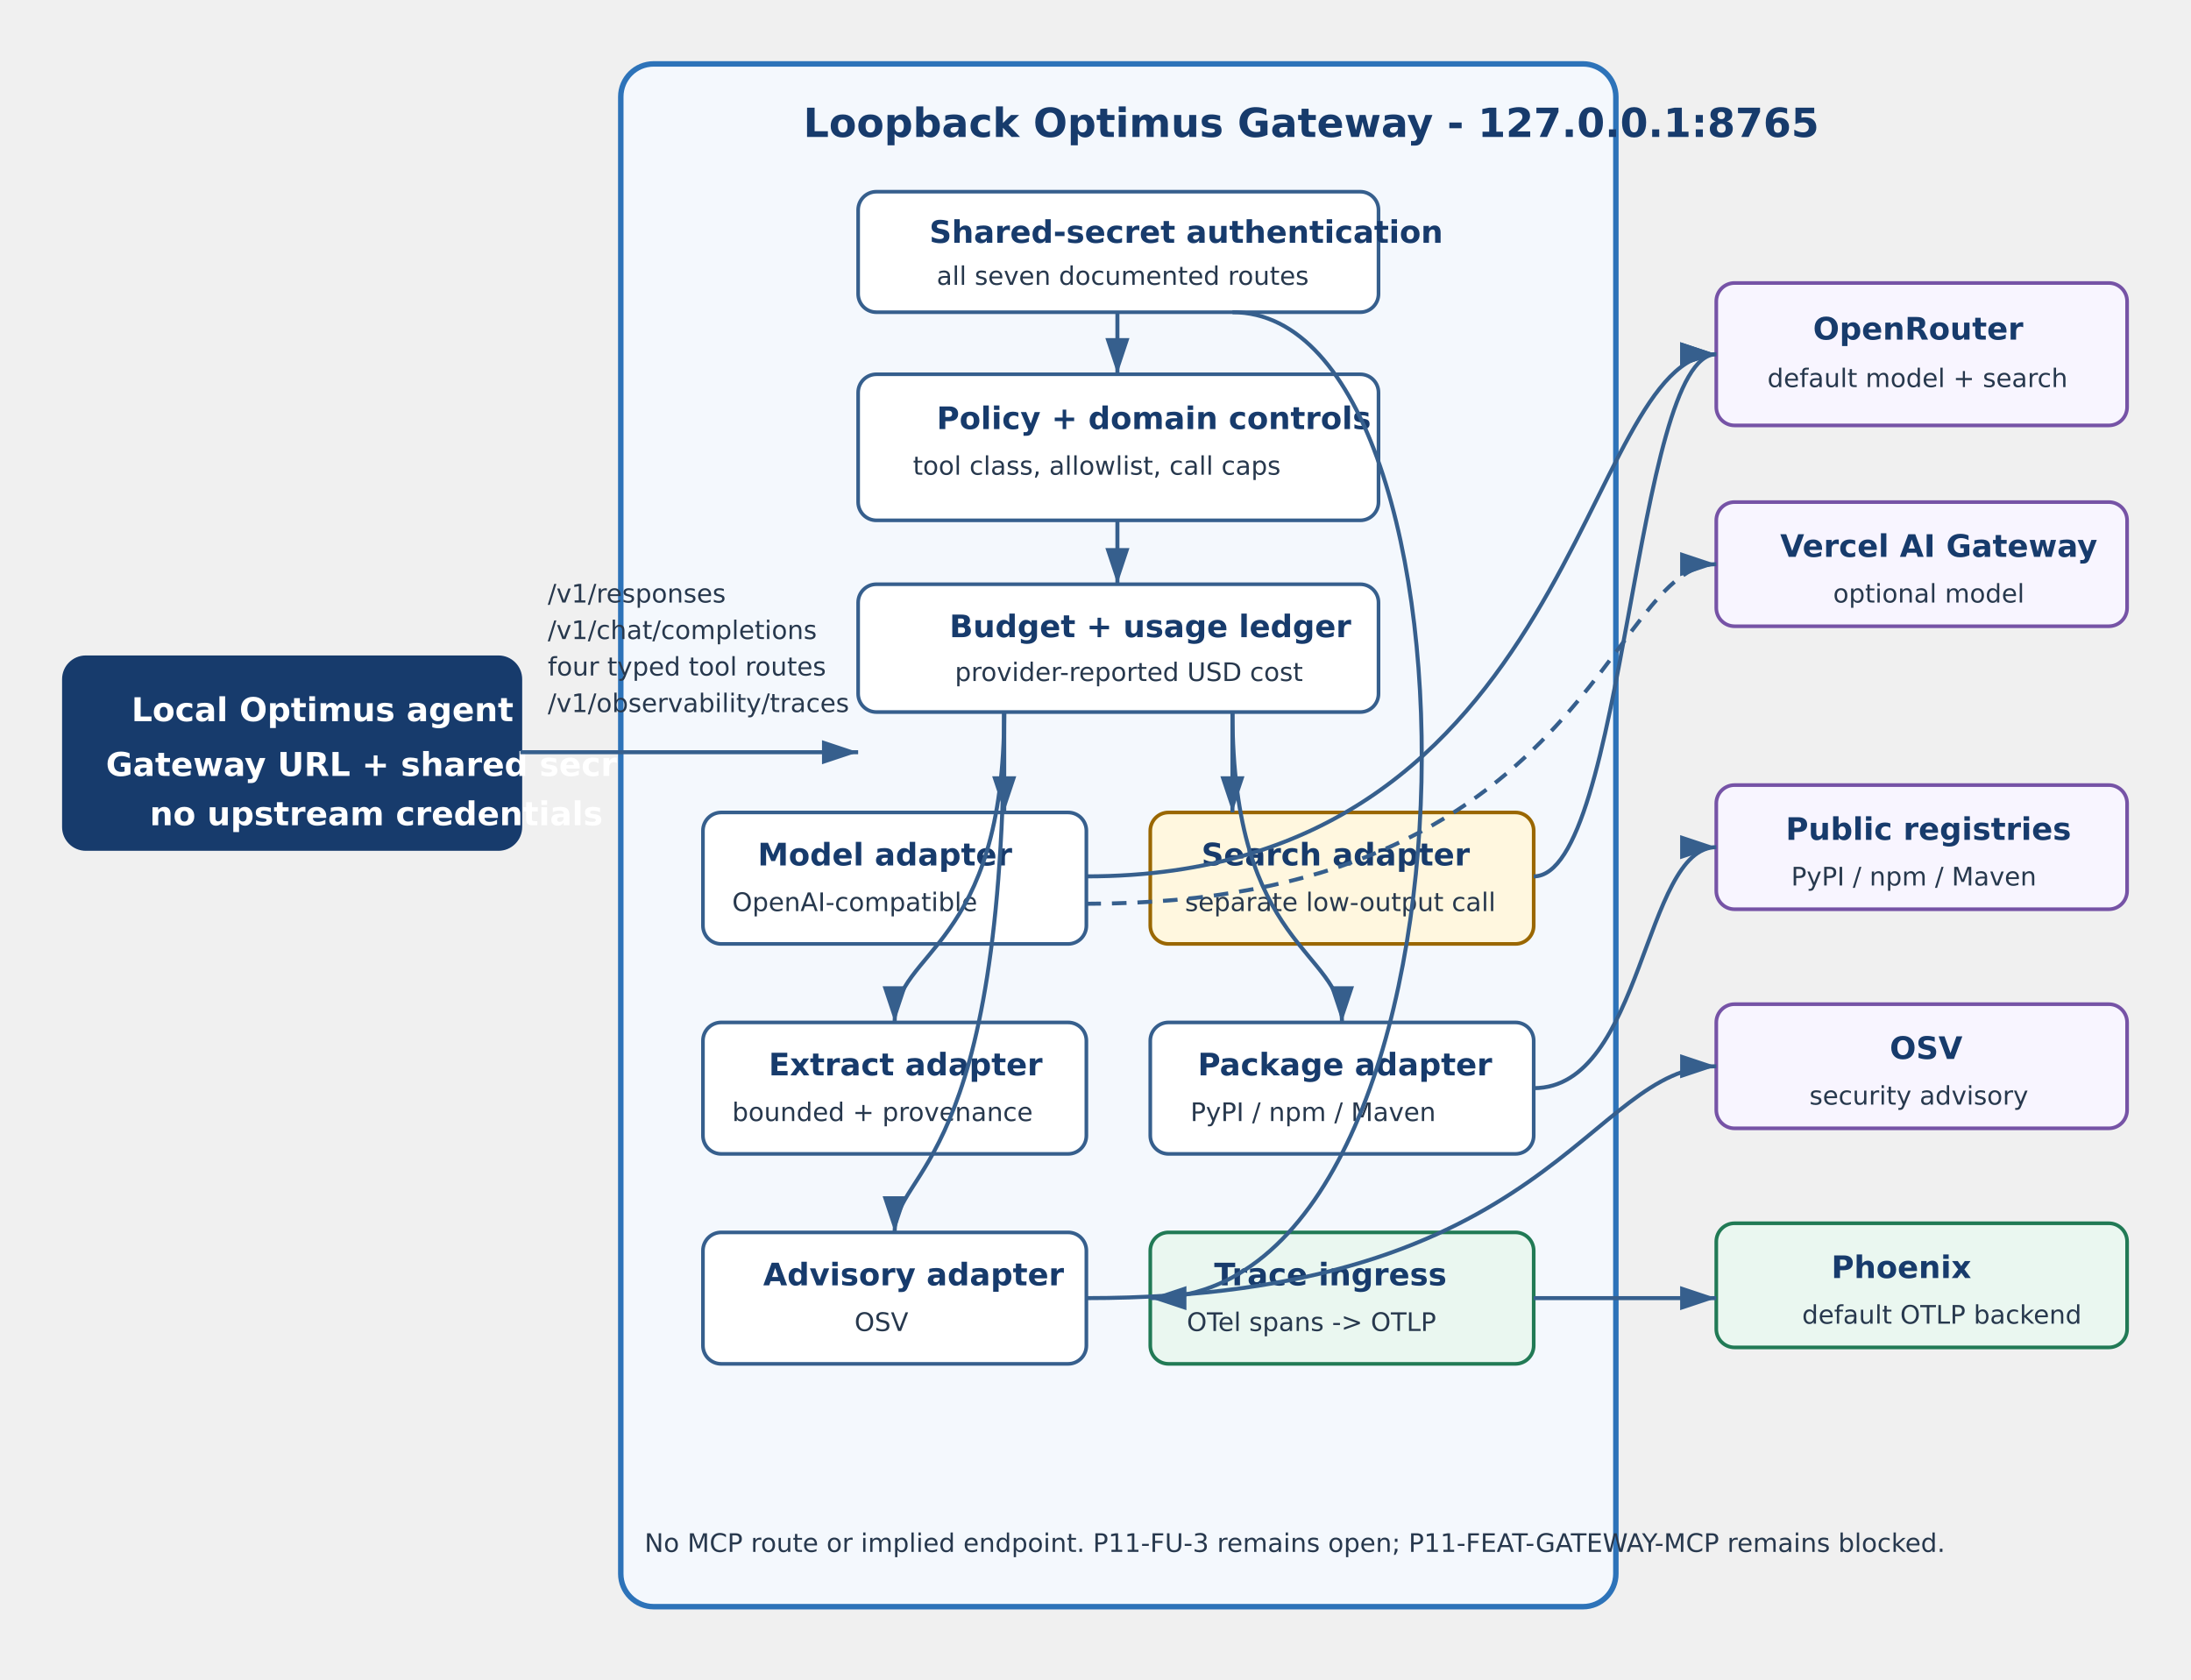
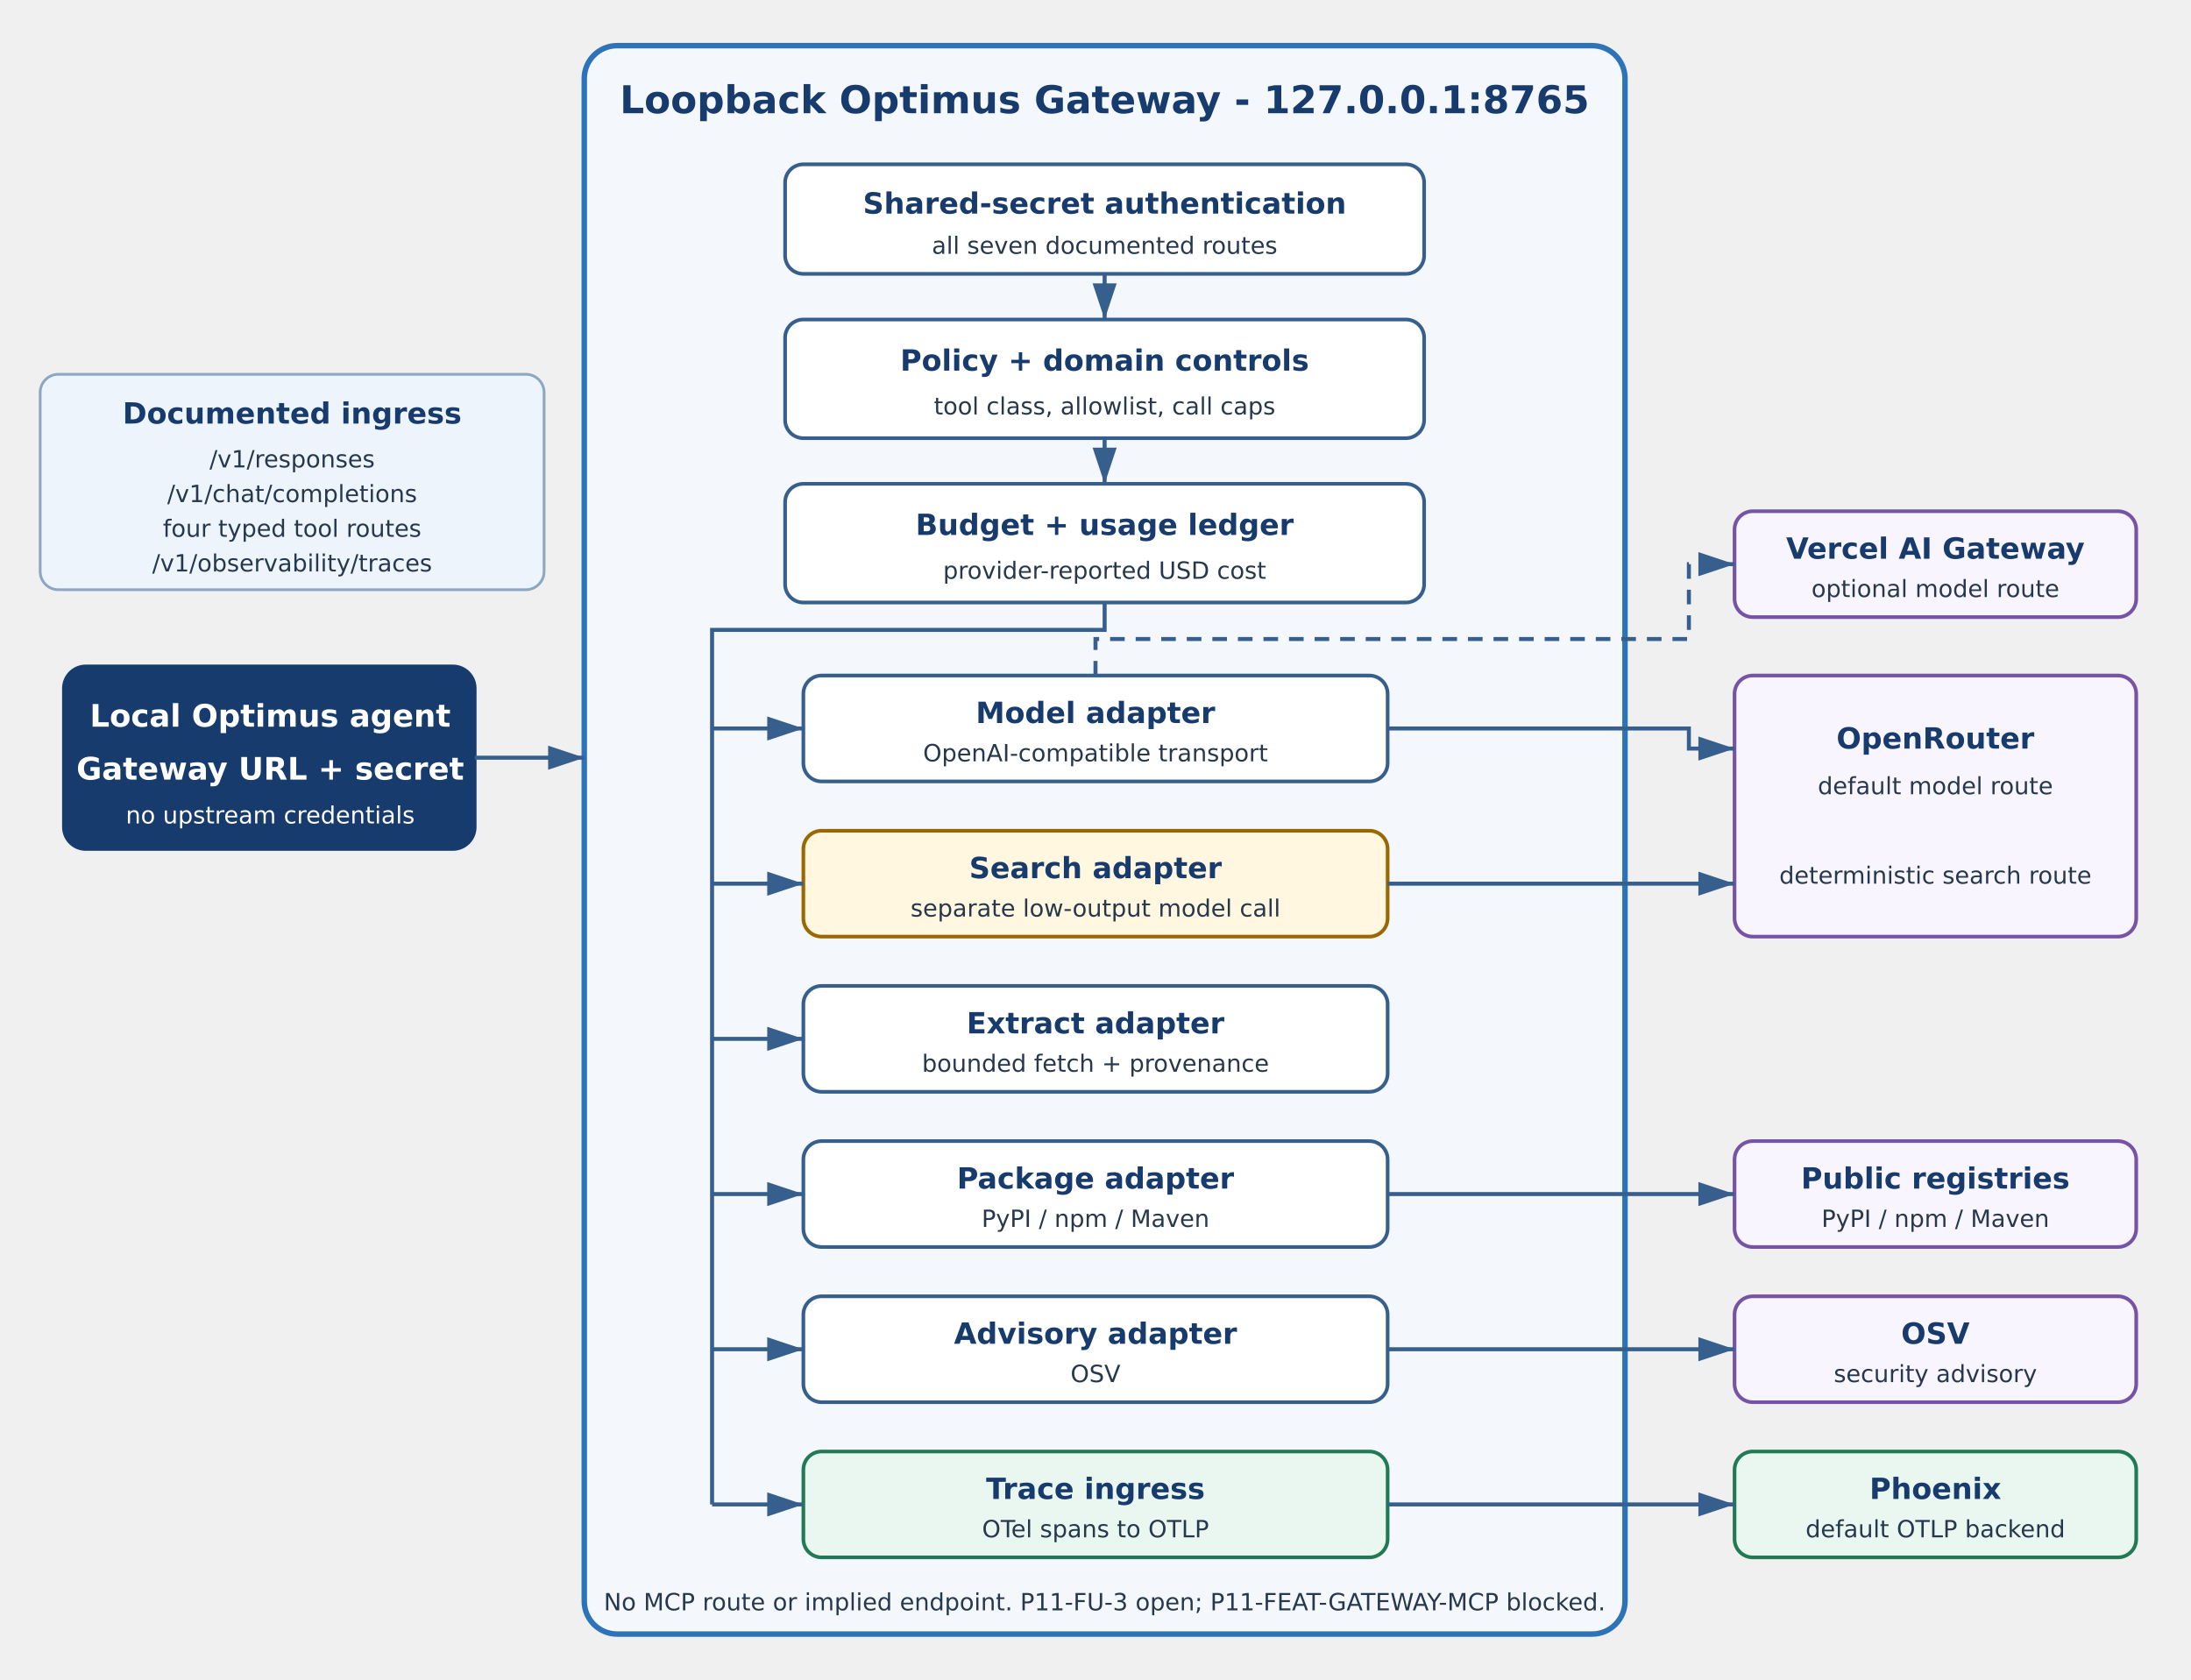
<svg xmlns="http://www.w3.org/2000/svg" width="1200" height="920" viewBox="0 0 1200 920" role="img" aria-labelledby="title desc">
  <defs>
    <marker id="arrow" markerWidth="10" markerHeight="10" refX="9" refY="3" orient="auto">
      <path d="M0,0 L0,6 L9,3 z" fill="#365f8d" />
    </marker>
    <style>
      .gateway{fill:#f4f8fd;stroke:#2d73b9;stroke-width:3;rx:18}
      .agent{fill:#173b6c;stroke:#173b6c;stroke-width:2;rx:12}
+       .route{fill:#eef4fb;stroke:#8da7c3;stroke-width:1.5;rx:10}
      .box{fill:#fff;stroke:#365f8d;stroke-width:2;rx:10}
      .search{fill:#fff7df;stroke:#9a6700;stroke-width:2;rx:10}
      .trace{fill:#eaf7f0;stroke:#217a55;stroke-width:2;rx:10}
      .external{fill:#f8f5ff;stroke:#7653a6;stroke-width:2;rx:10}
-       .title{font:700 22px "DejaVu Sans",sans-serif;fill:#173b6c}
-       .white{font:600 18px "DejaVu Sans",sans-serif;fill:#fff}
-       .label{font:600 17px "DejaVu Sans",sans-serif;fill:#173b6c}
-       .small{font:14px "DejaVu Sans",sans-serif;fill:#27384d}
+       .title{font:700 21px "DejaVu Sans",sans-serif;fill:#173b6c}
+       .white{font:600 17px "DejaVu Sans",sans-serif;fill:#fff}
+       .smallwhite{font:13px "DejaVu Sans",sans-serif;fill:#fff}
+       .label{font:600 16px "DejaVu Sans",sans-serif;fill:#173b6c}
+       .small{font:13px "DejaVu Sans",sans-serif;fill:#27384d}
      .edge{stroke:#365f8d;stroke-width:2.2;fill:none;marker-end:url(#arrow)}
+       .bus{marker-end:none}
      .dash{stroke-dasharray:8 6}
    </style>
  </defs>
-   <rect class="agent" x="35" y="360" width="250" height="105" />
-   <text class="white" x="72" y="395">Local Optimus agent</text>
-   <text class="white" x="58" y="425">Gateway URL + shared secret</text>
-   <text class="white" x="82" y="452">no upstream credentials</text>
-   <rect class="gateway" x="340" y="35" width="545" height="845" />
-   <text class="title" x="440" y="75">Loopback Optimus Gateway - 127.0.0.1:8765</text>
-   <rect class="box" x="470" y="105" width="285" height="66" />
-   <text class="label" x="509" y="133">Shared-secret authentication</text>
-   <text class="small" x="513" y="156">all seven documented routes</text>
-   <rect class="box" x="470" y="205" width="285" height="80" />
-   <text class="label" x="513" y="235">Policy + domain controls</text>
-   <text class="small" x="500" y="260">tool class, allowlist, call caps</text>
-   <rect class="box" x="470" y="320" width="285" height="70" />
-   <text class="label" x="520" y="349">Budget + usage ledger</text>
-   <text class="small" x="523" y="373">provider-reported USD cost</text>
-   <rect class="box" x="385" y="445" width="210" height="72" />
-   <text class="label" x="415" y="474">Model adapter</text>
-   <text class="small" x="401" y="499">OpenAI-compatible</text>
-   <rect class="search" x="630" y="445" width="210" height="72" />
-   <text class="label" x="658" y="474">Search adapter</text>
-   <text class="small" x="649" y="499">separate low-output call</text>
-   <rect class="box" x="385" y="560" width="210" height="72" />
-   <text class="label" x="421" y="589">Extract adapter</text>
-   <text class="small" x="401" y="614">bounded + provenance</text>
-   <rect class="box" x="630" y="560" width="210" height="72" />
-   <text class="label" x="656" y="589">Package adapter</text>
-   <text class="small" x="652" y="614">PyPI / npm / Maven</text>
-   <rect class="box" x="385" y="675" width="210" height="72" />
-   <text class="label" x="418" y="704">Advisory adapter</text>
-   <text class="small" x="468" y="729">OSV</text>
-   <rect class="trace" x="630" y="675" width="210" height="72" />
-   <text class="label" x="665" y="704">Trace ingress</text>
-   <text class="small" x="650" y="729">OTel spans -&gt; OTLP</text>
-   <rect class="external" x="940" y="155" width="225" height="78" />
-   <text class="label" x="993" y="186">OpenRouter</text>
-   <text class="small" x="968" y="212">default model + search</text>
-   <rect class="external" x="940" y="275" width="225" height="68" />
-   <text class="label" x="975" y="305">Vercel AI Gateway</text>
-   <text class="small" x="1004" y="330">optional model</text>
-   <rect class="external" x="940" y="430" width="225" height="68" />
-   <text class="label" x="978" y="460">Public registries</text>
-   <text class="small" x="981" y="485">PyPI / npm / Maven</text>
-   <rect class="external" x="940" y="550" width="225" height="68" />
-   <text class="label" x="1035" y="580">OSV</text>
-   <text class="small" x="991" y="605">security advisory</text>
-   <rect class="trace" x="940" y="670" width="225" height="68" />
-   <text class="label" x="1003" y="700">Phoenix</text>
-   <text class="small" x="987" y="725">default OTLP backend</text>
-   <path class="edge" d="M285 412 H470" />
-   <text class="small" x="300" y="330">/v1/responses</text>
-   <text class="small" x="300" y="350">/v1/chat/completions</text>
-   <text class="small" x="300" y="370">four typed tool routes</text>
-   <text class="small" x="300" y="390">/v1/observability/traces</text>
-   <path class="edge" d="M612 171 V205" />
-   <path class="edge" d="M612 285 V320" />
-   <path class="edge" d="M550 390 V445" />
-   <path class="edge" d="M675 390 V445" />
-   <path class="edge" d="M550 390 C550 520,490 520,490 560" />
-   <path class="edge" d="M675 390 C675 520,735 520,735 560" />
-   <path class="edge" d="M550 390 C550 640,490 640,490 675" />
-   <path class="edge" d="M675 171 C820 171,820 711,630 711" />
-   <path class="edge" d="M595 480 C865 480,865 194,940 194" />
-   <path class="edge" d="M840 480 C890 480,895 194,940 194" />
-   <path class="edge dash" d="M595 495 C870 495,880 309,940 309" />
-   <path class="edge" d="M840 596 C900 596,900 464,940 464" />
-   <path class="edge" d="M595 711 C850 711,870 584,940 584" />
-   <path class="edge" d="M840 711 H940" />
-   <text class="small" x="353" y="850">No MCP route or implied endpoint. P11-FU-3 remains open; P11-FEAT-GATEWAY-MCP remains blocked.</text>
+   <rect class="route" x="22" y="205" width="276" height="118" />
+   <text class="label" text-anchor="middle" x="160" y="232">Documented ingress</text>
+   <text class="small" text-anchor="middle" x="160" y="256">/v1/responses</text>
+   <text class="small" text-anchor="middle" x="160" y="275">/v1/chat/completions</text>
+   <text class="small" text-anchor="middle" x="160" y="294">four typed tool routes</text>
+   <text class="small" text-anchor="middle" x="160" y="313">/v1/observability/traces</text>
+   <rect class="agent" x="35" y="365" width="225" height="100" />
+   <text class="white" text-anchor="middle" x="148" y="398">Local Optimus agent</text>
+   <text class="white" text-anchor="middle" x="148" y="427">Gateway URL + secret</text>
+   <text class="smallwhite" text-anchor="middle" x="148" y="451">no upstream credentials</text>
+   <rect class="gateway" x="320" y="25" width="570" height="870" />
+   <text class="title" text-anchor="middle" x="605" y="62">Loopback Optimus Gateway - 127.0.0.1:8765</text>
+   <rect class="box" x="430" y="90" width="350" height="60" />
+   <text class="label" text-anchor="middle" x="605" y="117">Shared-secret authentication</text>
+   <text class="small" text-anchor="middle" x="605" y="139">all seven documented routes</text>
+   <rect class="box" x="430" y="175" width="350" height="65" />
+   <text class="label" text-anchor="middle" x="605" y="203">Policy + domain controls</text>
+   <text class="small" text-anchor="middle" x="605" y="227">tool class, allowlist, call caps</text>
+   <rect class="box" x="430" y="265" width="350" height="65" />
+   <text class="label" text-anchor="middle" x="605" y="293">Budget + usage ledger</text>
+   <text class="small" text-anchor="middle" x="605" y="317">provider-reported USD cost</text>
+   <rect class="box" x="440" y="370" width="320" height="58" />
+   <text class="label" text-anchor="middle" x="600" y="396">Model adapter</text>
+   <text class="small" text-anchor="middle" x="600" y="417">OpenAI-compatible transport</text>
+   <rect class="search" x="440" y="455" width="320" height="58" />
+   <text class="label" text-anchor="middle" x="600" y="481">Search adapter</text>
+   <text class="small" text-anchor="middle" x="600" y="502">separate low-output model call</text>
+   <rect class="box" x="440" y="540" width="320" height="58" />
+   <text class="label" text-anchor="middle" x="600" y="566">Extract adapter</text>
+   <text class="small" text-anchor="middle" x="600" y="587">bounded fetch + provenance</text>
+   <rect class="box" x="440" y="625" width="320" height="58" />
+   <text class="label" text-anchor="middle" x="600" y="651">Package adapter</text>
+   <text class="small" text-anchor="middle" x="600" y="672">PyPI / npm / Maven</text>
+   <rect class="box" x="440" y="710" width="320" height="58" />
+   <text class="label" text-anchor="middle" x="600" y="736">Advisory adapter</text>
+   <text class="small" text-anchor="middle" x="600" y="757">OSV</text>
+   <rect class="trace" x="440" y="795" width="320" height="58" />
+   <text class="label" text-anchor="middle" x="600" y="821">Trace ingress</text>
+   <text class="small" text-anchor="middle" x="600" y="842">OTel spans to OTLP</text>
+   <rect class="external" x="950" y="370" width="220" height="143" />
+   <text class="label" text-anchor="middle" x="1060" y="410">OpenRouter</text>
+   <text class="small" text-anchor="middle" x="1060" y="435">default model route</text>
+   <text class="small" text-anchor="middle" x="1060" y="484">deterministic search route</text>
+   <rect class="external" x="950" y="280" width="220" height="58" />
+   <text class="label" text-anchor="middle" x="1060" y="306">Vercel AI Gateway</text>
+   <text class="small" text-anchor="middle" x="1060" y="327">optional model route</text>
+   <rect class="external" x="950" y="625" width="220" height="58" />
+   <text class="label" text-anchor="middle" x="1060" y="651">Public registries</text>
+   <text class="small" text-anchor="middle" x="1060" y="672">PyPI / npm / Maven</text>
+   <rect class="external" x="950" y="710" width="220" height="58" />
+   <text class="label" text-anchor="middle" x="1060" y="736">OSV</text>
+   <text class="small" text-anchor="middle" x="1060" y="757">security advisory</text>
+   <rect class="trace" x="950" y="795" width="220" height="58" />
+   <text class="label" text-anchor="middle" x="1060" y="821">Phoenix</text>
+   <text class="small" text-anchor="middle" x="1060" y="842">default OTLP backend</text>
+   <path class="edge" d="M260 415 H320" />
+   <path class="edge" d="M605 150 V175" />
+   <path class="edge" d="M605 240 V265" />
+   <path class="edge bus" d="M605 330 V345 H390 V824" />
+   <path class="edge" d="M390 399 H440" />
+   <path class="edge" d="M390 484 H440" />
+   <path class="edge" d="M390 569 H440" />
+   <path class="edge" d="M390 654 H440" />
+   <path class="edge" d="M390 739 H440" />
+   <path class="edge" d="M390 824 H440" />
+   <path class="edge" d="M760 399 H925 V410 H950" />
+   <path class="edge" d="M760 484 H950" />
+   <path class="edge dash" d="M600 370 V350 H925 V309 H950" />
+   <path class="edge" d="M760 654 H950" />
+   <path class="edge" d="M760 739 H950" />
+   <path class="edge" d="M760 824 H950" />
+   <text class="small" text-anchor="middle" x="605" y="882">No MCP route or implied endpoint. P11-FU-3 open; P11-FEAT-GATEWAY-MCP blocked.</text>
</svg>
